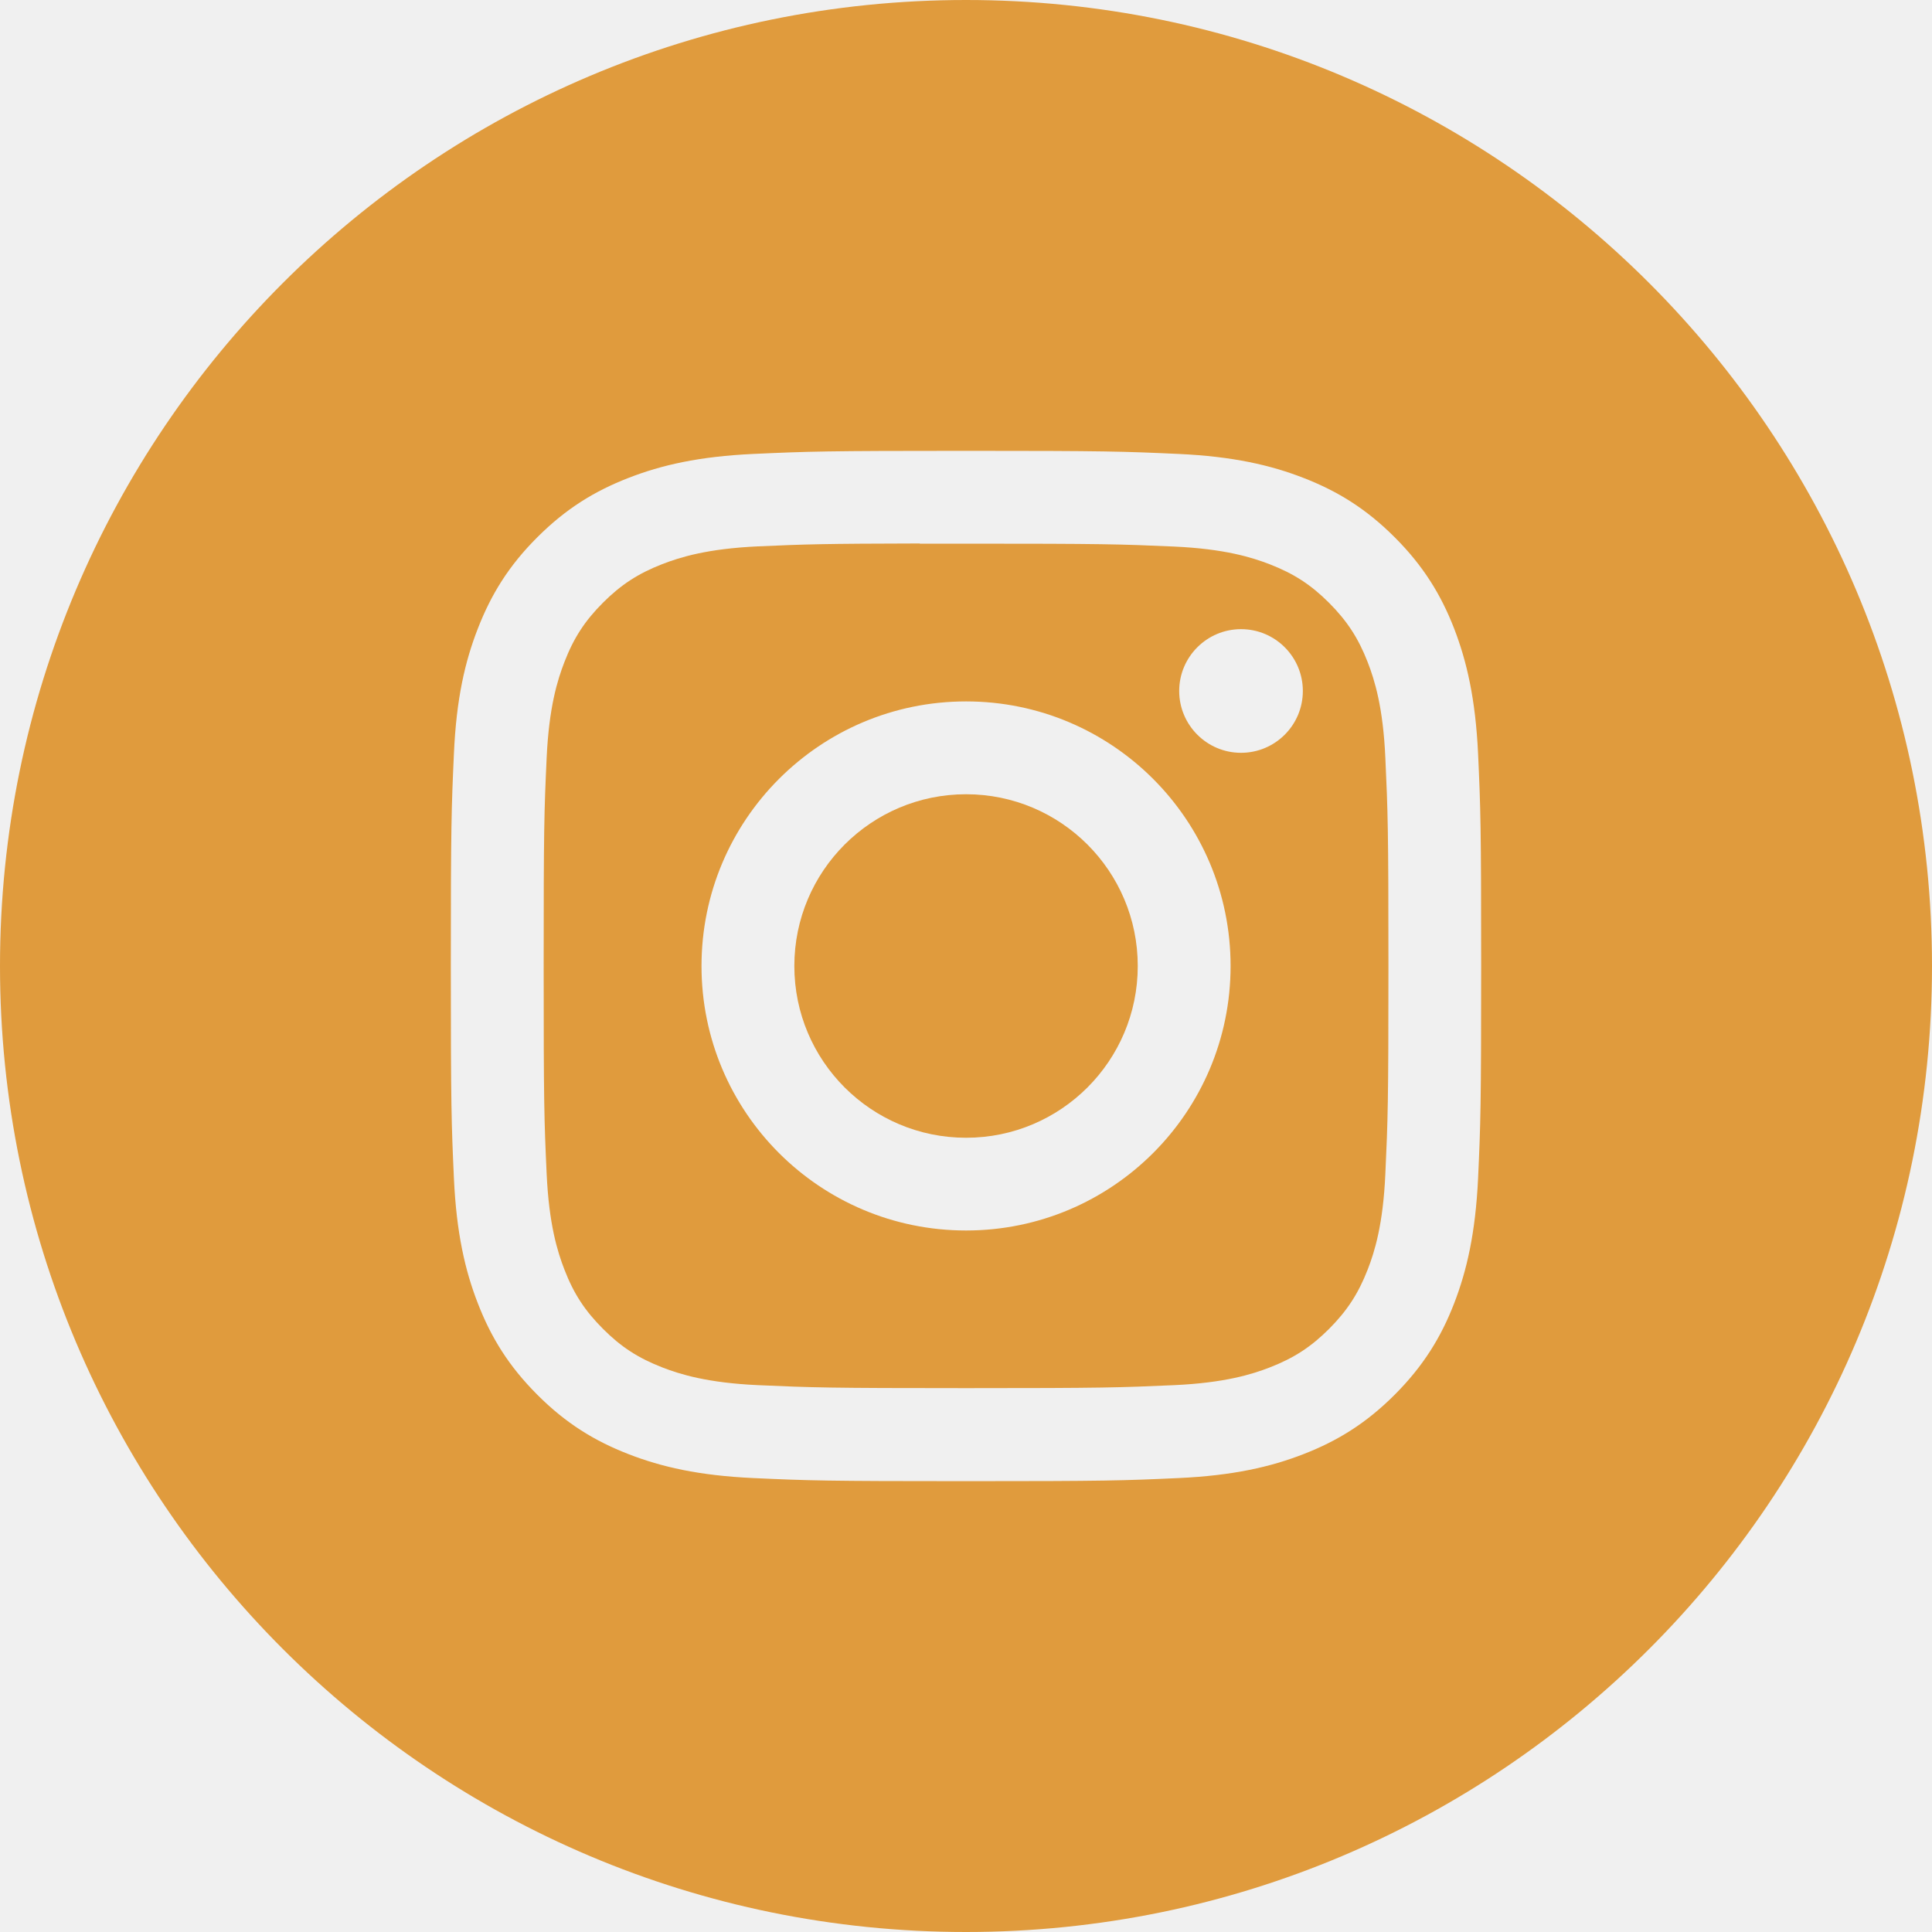
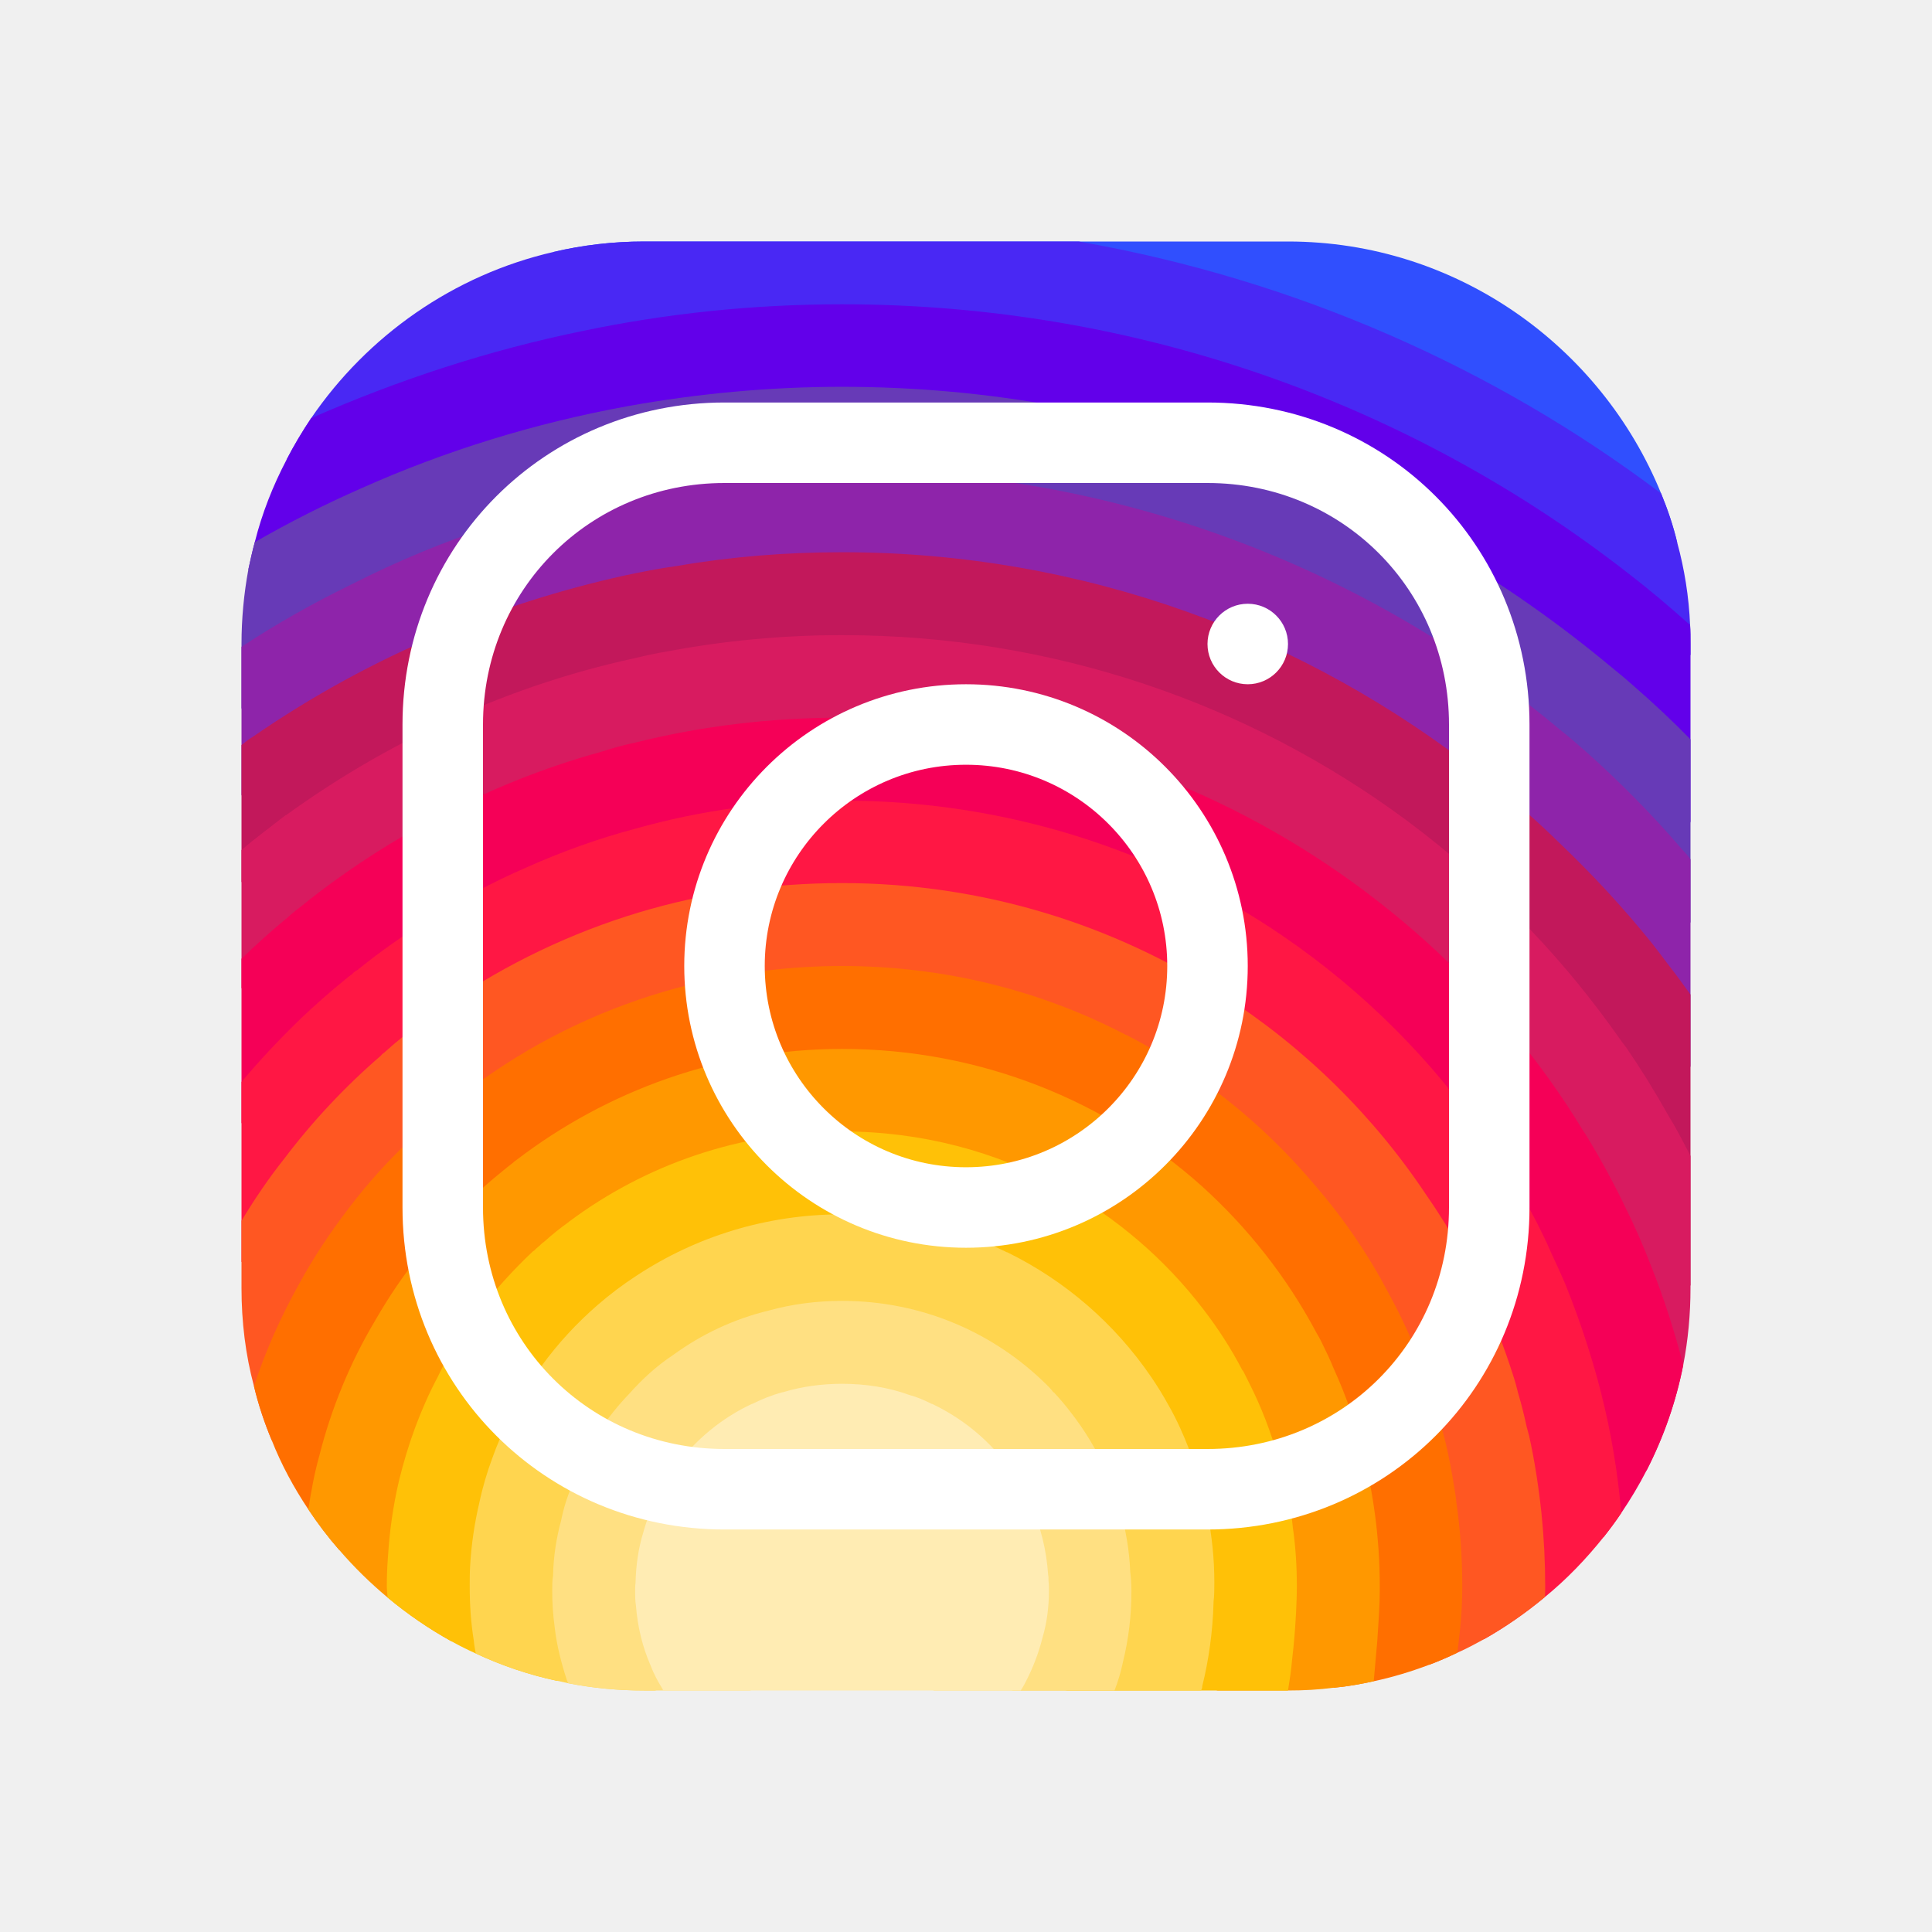
- <svg xmlns="http://www.w3.org/2000/svg" width="20" height="20" viewBox="0 0 20 20" fill="none">
-   <path fill-rule="evenodd" clip-rule="evenodd" d="M0 10C0 4.477 4.477 0 10 0C15.523 0 20 4.477 20 10C20 15.523 15.523 20 10 20C4.477 20 0 15.523 0 10ZM10.001 4.667C8.552 4.667 8.37 4.673 7.801 4.699C7.234 4.725 6.846 4.815 6.507 4.947C6.156 5.083 5.859 5.265 5.562 5.562C5.265 5.858 5.083 6.156 4.947 6.506C4.814 6.846 4.724 7.233 4.699 7.801C4.673 8.37 4.667 8.552 4.667 10C4.667 11.448 4.673 11.63 4.699 12.199C4.725 12.766 4.815 13.154 4.947 13.493C5.083 13.844 5.265 14.141 5.562 14.438C5.858 14.735 6.156 14.917 6.506 15.053C6.846 15.185 7.233 15.275 7.801 15.301C8.37 15.327 8.551 15.333 10 15.333C11.448 15.333 11.63 15.327 12.198 15.301C12.766 15.275 13.154 15.185 13.494 15.053C13.844 14.917 14.141 14.735 14.438 14.438C14.734 14.141 14.917 13.844 15.053 13.493C15.184 13.154 15.274 12.766 15.301 12.199C15.327 11.63 15.333 11.448 15.333 10C15.333 8.552 15.327 8.37 15.301 7.801C15.274 7.233 15.184 6.846 15.053 6.506C14.917 6.156 14.734 5.858 14.438 5.562C14.141 5.265 13.844 5.083 13.493 4.947C13.153 4.815 12.765 4.725 12.198 4.699C11.629 4.673 11.448 4.667 9.999 4.667H10.001Z" fill="#E09B3D" />
-   <path fill-rule="evenodd" clip-rule="evenodd" d="M9.522 5.628C9.664 5.628 9.822 5.628 10.001 5.628C11.425 5.628 11.593 5.633 12.156 5.658C12.676 5.682 12.958 5.769 13.146 5.842C13.395 5.939 13.572 6.054 13.759 6.241C13.945 6.428 14.061 6.605 14.158 6.854C14.231 7.042 14.318 7.324 14.341 7.844C14.367 8.407 14.373 8.575 14.373 9.999C14.373 11.422 14.367 11.591 14.341 12.153C14.318 12.673 14.231 12.956 14.158 13.143C14.061 13.392 13.945 13.569 13.759 13.756C13.572 13.943 13.395 14.058 13.146 14.155C12.958 14.228 12.676 14.315 12.156 14.339C11.593 14.364 11.425 14.37 10.001 14.37C8.576 14.37 8.408 14.364 7.845 14.339C7.325 14.315 7.043 14.228 6.855 14.155C6.606 14.058 6.428 13.943 6.242 13.756C6.055 13.569 5.939 13.392 5.843 13.143C5.77 12.955 5.683 12.673 5.659 12.153C5.633 11.591 5.628 11.422 5.628 9.998C5.628 8.573 5.633 8.405 5.659 7.843C5.683 7.323 5.77 7.041 5.843 6.853C5.939 6.604 6.055 6.426 6.242 6.239C6.428 6.053 6.606 5.937 6.855 5.84C7.043 5.767 7.325 5.68 7.845 5.656C8.337 5.634 8.528 5.628 9.522 5.626V5.628ZM12.847 6.513C12.494 6.513 12.207 6.8 12.207 7.153C12.207 7.506 12.494 7.793 12.847 7.793C13.201 7.793 13.487 7.506 13.487 7.153C13.487 6.8 13.201 6.513 12.847 6.513ZM10.001 7.261C8.488 7.261 7.262 8.487 7.262 10C7.262 11.513 8.488 12.738 10.001 12.738C11.513 12.738 12.739 11.513 12.739 10C12.739 8.487 11.513 7.261 10.001 7.261Z" fill="#E09B3D" />
-   <path fill-rule="evenodd" clip-rule="evenodd" d="M10.001 8.222C10.982 8.222 11.778 9.018 11.778 10C11.778 10.982 10.982 11.778 10.001 11.778C9.019 11.778 8.223 10.982 8.223 10C8.223 9.018 9.019 8.222 10.001 8.222Z" fill="#E09B3D" />
+ <svg xmlns="http://www.w3.org/2000/svg" viewBox="0 0 48 48" width="96px" height="96px">
+   <path fill="#304ffe" d="M41.67,13.48c-0.4,0.26-0.97,0.5-1.21,0.77c-0.09,0.09-0.14,0.19-0.12,0.29v1.03l-0.3,1.01l-0.3,1l-0.33,1.1 l-0.68,2.25l-0.66,2.22l-0.5,1.67c0,0.26-0.01,0.52-0.03,0.77c-0.07,0.96-0.27,1.88-0.59,2.74c-0.19,0.53-0.42,1.04-0.7,1.52 c-0.1,0.19-0.22,0.38-0.34,0.56c-0.4,0.63-0.88,1.21-1.41,1.72c-0.41,0.41-0.86,0.79-1.35,1.11c0,0,0,0-0.01,0 c-0.08,0.07-0.17,0.13-0.27,0.18c-0.31,0.21-0.64,0.39-0.98,0.55c-0.23,0.12-0.46,0.22-0.7,0.31c-0.05,0.03-0.11,0.05-0.16,0.07 c-0.57,0.27-1.23,0.45-1.89,0.54c-0.04,0.01-0.07,0.01-0.11,0.02c-0.4,0.07-0.79,0.13-1.19,0.16c-0.18,0.02-0.37,0.03-0.55,0.03 l-0.71-0.04l-3.42-0.18c0-0.01-0.01,0-0.01,0l-1.72-0.09c-0.13,0-0.27,0-0.4-0.01c-0.54-0.02-1.06-0.08-1.58-0.19 c-0.01,0-0.01,0-0.01,0c-0.95-0.18-1.86-0.5-2.71-0.93c-0.47-0.24-0.93-0.51-1.36-0.82c-0.18-0.13-0.35-0.27-0.52-0.42 c-0.48-0.4-0.91-0.83-1.31-1.27c-0.06-0.06-0.11-0.12-0.16-0.18c-0.06-0.06-0.12-0.13-0.17-0.19c-0.38-0.48-0.7-0.97-0.96-1.49 c-0.24-0.46-0.43-0.95-0.58-1.49c-0.06-0.19-0.11-0.37-0.15-0.57c-0.01-0.01-0.02-0.03-0.02-0.05c-0.1-0.41-0.19-0.84-0.24-1.27 c-0.06-0.33-0.09-0.66-0.09-1c-0.02-0.13-0.02-0.27-0.02-0.4l1.91-2.95l1.87-2.88l0.85-1.31l0.77-1.18l0.26-0.41v-1.03 c0.02-0.23,0.03-0.47,0.02-0.69c-0.01-0.7-0.15-1.38-0.38-2.03c-0.22-0.69-0.53-1.34-0.85-1.94c-0.38-0.69-0.78-1.31-1.11-1.87 C14,7.4,13.66,6.73,13.75,6.26C14.47,6.09,15.23,6,16,6h16c4.18,0,7.78,2.6,9.27,6.26C41.43,12.65,41.57,13.06,41.67,13.48z" />
+   <path fill="#4928f4" d="M42,16v0.27l-1.38,0.8l-0.88,0.51l-0.97,0.56l-1.94,1.13l-1.9,1.1l-1.94,1.12l-0.77,0.45 c0,0.48-0.12,0.92-0.34,1.32c-0.31,0.58-0.83,1.06-1.49,1.47c-0.67,0.41-1.49,0.74-2.41,0.98c0,0,0-0.01-0.01,0 c-3.56,0.92-8.42,0.5-10.78-1.26c-0.66-0.49-1.12-1.09-1.32-1.78c-0.06-0.23-0.09-0.48-0.09-0.73v-7.19 c0.01-0.15-0.09-0.3-0.27-0.45c-0.54-0.43-1.81-0.84-3.23-1.25c-1.11-0.31-2.3-0.62-3.3-0.92c-0.79-0.24-1.46-0.48-1.86-0.71 c0.18-0.35,0.39-0.7,0.61-1.03c1.4-2.05,3.54-3.56,6.02-4.13C14.47,6.09,15.23,6,16,6h10.8c5.37,0.94,10.32,3.13,14.47,6.26 c0.16,0.39,0.3,0.8,0.4,1.22c0.18,0.66,0.29,1.34,0.32,2.05C42,15.68,42,15.84,42,16z" />
+   <path fill="#6200ea" d="M42,16v4.41l-0.22,0.68l-0.75,2.33l-0.78,2.4l-0.41,1.28l-0.38,1.19l-0.37,1.13l-0.36,1.12l-0.19,0.59 l-0.25,0.78c0,0.76-0.02,1.43-0.07,2c-0.01,0.06-0.02,0.12-0.02,0.18c-0.06,0.53-0.14,0.98-0.27,1.36 c-0.01,0.06-0.03,0.12-0.05,0.17c-0.26,0.72-0.65,1.18-1.23,1.48c-0.14,0.08-0.3,0.14-0.47,0.2c-0.53,0.18-1.2,0.27-2.02,0.32 c-0.6,0.04-1.29,0.05-2.07,0.05H31.4l-1.19-0.05L30,37.61l-2.17-0.09l-2.2-0.09l-7.25-0.3l-1.88-0.08h-0.26 c-0.78-0.01-1.45-0.06-2.03-0.14c-0.84-0.13-1.49-0.35-1.98-0.68c-0.7-0.45-1.11-1.11-1.35-2.03c-0.06-0.22-0.11-0.45-0.14-0.7 c-0.1-0.58-0.15-1.25-0.18-2c0-0.15,0-0.3-0.01-0.46c-0.01-0.01,0-0.01,0-0.01v-0.58c-0.01-0.29-0.01-0.59-0.01-0.9l0.05-1.61 l0.03-1.15l0.04-1.34v-0.19l0.07-2.46l0.07-2.46l0.07-2.31l0.06-2.27l0.02-0.6c0-0.31-1.05-0.49-2.22-0.64 c-0.93-0.12-1.95-0.23-2.56-0.37c0.05-0.23,0.1-0.46,0.16-0.68c0.18-0.72,0.45-1.4,0.79-2.05c0.18-0.35,0.39-0.7,0.61-1.03 c2.16-0.95,4.41-1.69,6.76-2.17c2.06-0.43,4.21-0.66,6.43-0.66c7.36,0,14.16,2.49,19.54,6.69c0.52,0.4,1.03,0.83,1.53,1.28 C42,15.68,42,15.84,42,16z" />
+   <path fill="#673ab7" d="M42,18.37v4.54l-0.55,1.06l-1.05,2.05l-0.56,1.08l-0.51,0.99l-0.22,0.43c0,0.31,0,0.61-0.02,0.9 c0,0.43-0.02,0.84-0.05,1.22c-0.04,0.45-0.1,0.86-0.16,1.24c-0.15,0.79-0.36,1.47-0.66,2.03c-0.04,0.07-0.08,0.14-0.12,0.2 c-0.11,0.18-0.24,0.35-0.38,0.51c-0.18,0.22-0.38,0.41-0.61,0.57c-0.34,0.26-0.74,0.47-1.2,0.63c-0.57,0.21-1.23,0.35-2.01,0.43 c-0.51,0.05-1.07,0.08-1.68,0.08l-0.42,0.02l-2.08,0.12h-0.01L27.5,36.6l-2.25,0.13l-3.1,0.18l-3.77,0.22l-0.55,0.03 c-0.51,0-0.99-0.03-1.45-0.09c-0.05-0.01-0.09-0.02-0.14-0.02c-0.68-0.11-1.3-0.29-1.86-0.54c-0.68-0.3-1.27-0.7-1.77-1.18 c-0.44-0.43-0.82-0.92-1.13-1.47c-0.07-0.13-0.14-0.25-0.2-0.39c-0.3-0.59-0.54-1.25-0.72-1.97c-0.03-0.12-0.06-0.25-0.08-0.38 c-0.06-0.23-0.11-0.47-0.14-0.72c-0.11-0.64-0.17-1.32-0.2-2.03v-0.01c-0.01-0.29-0.02-0.57-0.02-0.87l-0.49-1.17l-0.07-0.18 L9.5,25.99L8.75,24.2l-0.12-0.29l-0.72-1.73l-0.8-1.93c0,0,0,0-0.01,0L6.29,18.3L6,17.59V16c0-0.63,0.06-1.25,0.17-1.85 c0.05-0.23,0.1-0.46,0.16-0.68c0.85-0.49,1.74-0.94,2.65-1.34c2.08-0.93,4.31-1.62,6.62-2.04c1.72-0.31,3.51-0.48,5.32-0.48 c7.31,0,13.94,2.65,19.12,6.97c0.2,0.16,0.39,0.32,0.58,0.49C41.09,17.48,41.55,17.91,42,18.37z" />
+   <path fill="#8e24aa" d="M42,21.35v5.14l-0.57,1.19l-1.08,2.25l-0.01,0.03c0,0.43-0.02,0.82-0.05,1.17c-0.1,1.15-0.38,1.88-0.84,2.33 c-0.33,0.34-0.74,0.53-1.25,0.63c-0.03,0.01-0.07,0.01-0.1,0.02c-0.16,0.03-0.33,0.05-0.51,0.05c-0.62,0.06-1.35,0.02-2.19-0.04 c-0.09,0-0.19-0.01-0.29-0.02c-0.61-0.04-1.26-0.08-1.98-0.11c-0.39-0.01-0.8-0.02-1.22-0.02h-0.02l-1.01,0.08h-0.01l-2.27,0.16 l-2.59,0.2l-0.38,0.03l-3.03,0.22l-1.57,0.12l-1.55,0.11c-0.27,0-0.53,0-0.79-0.01c0,0-0.01-0.01-0.01,0 c-1.13-0.02-2.14-0.09-3.04-0.26c-0.83-0.14-1.56-0.36-2.18-0.69c-0.64-0.31-1.17-0.75-1.6-1.31c-0.41-0.55-0.71-1.24-0.9-2.07 c0-0.01,0-0.01,0-0.01c-0.14-0.67-0.22-1.45-0.22-2.33l-0.15-0.27L9.7,26.35l-0.13-0.22L9.5,25.99l-0.93-1.65l-0.46-0.83 l-0.58-1.03l-1-1.79L6,19.75v-3.68c0.88-0.58,1.79-1.09,2.73-1.55c1.14-0.58,2.32-1.07,3.55-1.47c1.34-0.44,2.74-0.79,4.17-1.02 c1.45-0.24,2.94-0.36,4.47-0.36c6.8,0,13.04,2.43,17.85,6.47c0.22,0.17,0.43,0.36,0.64,0.54c0.84,0.75,1.64,1.56,2.37,2.41 C41.86,21.18,41.94,21.26,42,21.35z" />
+   <path fill="#c2185b" d="M42,24.71v7.23c-0.24-0.14-0.57-0.31-0.98-0.49c-0.22-0.11-0.47-0.22-0.73-0.32 c-0.38-0.17-0.79-0.33-1.25-0.49c-0.1-0.04-0.2-0.07-0.31-0.1c-0.18-0.07-0.37-0.13-0.56-0.19c-0.59-0.18-1.24-0.35-1.92-0.5 c-0.26-0.05-0.53-0.1-0.8-0.14c-0.87-0.15-1.8-0.24-2.77-0.25c-0.08-0.01-0.17-0.01-0.25-0.01l-2.57,0.02l-3.5,0.02h-0.01 l-7.49,0.06c-2.38,0-3.84,0.57-4.72,0.8c0,0-0.01,0-0.01,0.01c-0.93,0.24-1.22,0.09-1.3-1.54c-0.02-0.45-0.03-1.03-0.03-1.74 l-0.56-0.43l-0.98-0.74l-0.6-0.46l-0.12-0.09L8.88,24.1l-0.25-0.19l-0.52-0.4l-0.96-0.72L6,21.91v-3.4 c0.1-0.08,0.19-0.15,0.29-0.21c1.45-1,3-1.85,4.64-2.54c1.46-0.62,3-1.11,4.58-1.46c0.43-0.09,0.87-0.18,1.32-0.24 c1.33-0.23,2.7-0.34,4.09-0.34c6.01,0,11.53,2.09,15.91,5.55c0.66,0.52,1.3,1.07,1.9,1.66c0.82,0.78,1.59,1.61,2.3,2.49 c0.14,0.18,0.28,0.36,0.42,0.55C41.64,24.21,41.82,24.46,42,24.71z" />
+   <path fill="#d81b60" d="M42,28.72V32c0,0.65-0.06,1.29-0.18,1.91c-0.18,0.92-0.49,1.8-0.91,2.62c-0.22,0.05-0.47,0.05-0.75,0.01 c-0.63-0.11-1.37-0.44-2.17-0.87c-0.04-0.01-0.08-0.03-0.11-0.05c-0.25-0.13-0.51-0.27-0.77-0.43c-0.53-0.29-1.09-0.61-1.65-0.91 c-0.12-0.06-0.24-0.12-0.35-0.18c-0.64-0.33-1.3-0.63-1.96-0.86c0,0,0,0-0.01,0c-0.14-0.05-0.29-0.1-0.44-0.14 c-0.57-0.16-1.15-0.26-1.71-0.26l-1.1-0.32l-4.87-1.41c0,0,0,0-0.01,0l-2.99-0.87h-0.01l-1.3-0.38c-3.76,0-6.07,1.6-7.19,0.99 c-0.44-0.23-0.7-0.81-0.79-1.95c-0.03-0.32-0.04-0.68-0.04-1.1l-1.17-0.57l-0.05-0.02h-0.01l-0.84-0.42L9.7,26.35l-0.07-0.03 l-0.17-0.09L7.5,25.28L6,24.55v-3.43c0.17-0.15,0.35-0.29,0.53-0.43c0.19-0.15,0.38-0.29,0.57-0.44c0.01,0,0.01,0,0.01,0 c1.18-0.85,2.43-1.6,3.76-2.22c1.55-0.74,3.2-1.31,4.91-1.68c0.25-0.06,0.51-0.12,0.77-0.16c1.42-0.27,2.88-0.41,4.37-0.41 c5.27,0,10.11,1.71,14.01,4.59c1.13,0.84,2.18,1.77,3.14,2.78c0.79,0.83,1.52,1.73,2.18,2.67c0.05,0.07,0.1,0.14,0.15,0.2 c0.37,0.54,0.71,1.09,1.03,1.66C41.64,28.02,41.82,28.37,42,28.72z" />
+   <path fill="#f50057" d="M41.82,33.91c-0.18,0.92-0.49,1.8-0.91,2.62c-0.19,0.37-0.4,0.72-0.63,1.06c-0.14,0.21-0.29,0.41-0.44,0.6 c-0.36-0.14-0.89-0.34-1.54-0.56c0,0,0,0,0-0.01c-0.49-0.17-1.05-0.35-1.65-0.52c-0.17-0.05-0.34-0.1-0.52-0.15 c-0.71-0.19-1.45-0.36-2.17-0.46c-0.6-0.1-1.19-0.16-1.74-0.16l-0.46-0.13h-0.01l-2.42-0.7l-1.49-0.43l-1.66-0.48h-0.01l-0.54-0.15 l-6.53-1.88l-1.88-0.54l-1.4-0.33l-2.28-0.54l-0.28-0.07c0,0,0,0-0.01,0l-2.29-0.53c0-0.01,0-0.01,0-0.01l-0.41-0.09l-0.21-0.05 l-1.67-0.39l-0.19-0.05l-1.42-1.17L6,27.9v-4.08c0.37-0.36,0.75-0.7,1.15-1.03c0.12-0.11,0.25-0.21,0.38-0.31 c0.12-0.1,0.25-0.2,0.38-0.3c0.91-0.69,1.87-1.31,2.89-1.84c1.3-0.7,2.68-1.26,4.13-1.66c0.28-0.09,0.56-0.17,0.85-0.23 c1.64-0.41,3.36-0.62,5.14-0.62c4.47,0,8.63,1.35,12.07,3.66c1.71,1.15,3.25,2.53,4.55,4.1c0.66,0.79,1.26,1.62,1.79,2.5 c0.05,0.07,0.09,0.13,0.13,0.2c0.32,0.53,0.62,1.08,0.89,1.64c0.25,0.5,0.47,1,0.67,1.52C41.34,32.25,41.6,33.07,41.82,33.91z" />
+   <path fill="#ff1744" d="M40.28,37.59c-0.14,0.21-0.29,0.41-0.44,0.6c-0.44,0.55-0.92,1.05-1.46,1.49c-0.47,0.39-0.97,0.74-1.5,1.04 c-0.2-0.05-0.4-0.11-0.61-0.19c-0.66-0.23-1.35-0.61-1.99-1.01c-0.96-0.61-1.79-1.27-2.16-1.57c-0.14-0.12-0.21-0.18-0.21-0.18 l-1.7-0.15L30,37.6l-2.2-0.19l-2.28-0.2l-3.37-0.3l-5.34-0.47l-0.02-0.01l-1.88-0.91l-1.9-0.92l-1.53-0.74l-0.33-0.16l-0.41-0.2 l-1.42-0.69L7.43,31.9l-0.59-0.29L6,31.35v-4.47c0.47-0.56,0.97-1.09,1.5-1.6c0.34-0.32,0.7-0.64,1.07-0.94 c0.06-0.05,0.12-0.1,0.18-0.14c0.04-0.05,0.09-0.08,0.13-0.1c0.59-0.48,1.21-0.91,1.85-1.3c0.74-0.47,1.52-0.89,2.33-1.24 c0.87-0.39,1.78-0.72,2.72-0.97c1.63-0.46,3.36-0.7,5.14-0.7c4.08,0,7.85,1.24,10.96,3.37c1.99,1.36,3.71,3.08,5.07,5.07 c0.45,0.64,0.85,1.32,1.22,2.02c0.13,0.26,0.26,0.52,0.37,0.78c0.12,0.25,0.23,0.5,0.34,0.75c0.21,0.52,0.4,1.04,0.57,1.58 c0.32,1,0.56,2.02,0.71,3.08C40.21,36.89,40.25,37.24,40.28,37.59z" />
+   <path fill="#ff5722" d="M38.39,39.42c0,0.08,0,0.17-0.01,0.26c-0.47,0.39-0.97,0.74-1.5,1.04c-0.22,0.12-0.44,0.24-0.67,0.34 c-0.23,0.11-0.46,0.21-0.7,0.3c-0.34-0.18-0.8-0.4-1.29-0.61c-0.69-0.31-1.44-0.59-2.02-0.68c-0.14-0.03-0.27-0.04-0.39-0.04 l-1.64-0.21h-0.02l-2.04-0.27l-2.06-0.27l-0.96-0.12l-7.56-0.98c-0.49,0-1.01-0.03-1.55-0.1c-0.66-0.06-1.35-0.16-2.04-0.3 c-0.68-0.12-1.37-0.28-2.03-0.45c-0.69-0.16-1.37-0.35-2-0.53c-0.73-0.22-1.41-0.43-1.98-0.62c-0.47-0.15-0.87-0.29-1.18-0.4 c-0.18-0.43-0.33-0.88-0.44-1.34C6.1,33.66,6,32.84,6,32v-1.67c0.32-0.53,0.67-1.05,1.06-1.54c0.71-0.94,1.52-1.8,2.4-2.56 c0.03-0.04,0.07-0.07,0.1-0.09l0.01-0.01c0.31-0.28,0.63-0.53,0.97-0.77c0.04-0.04,0.08-0.07,0.12-0.1 c0.16-0.12,0.33-0.24,0.51-0.35c1.43-0.97,3.01-1.73,4.7-2.24c1.6-0.48,3.29-0.73,5.05-0.73c3.49,0,6.75,1.03,9.47,2.79 c2.01,1.29,3.74,2.99,5.06,4.98c0.16,0.23,0.31,0.46,0.46,0.7c0.69,1.17,1.26,2.43,1.68,3.75c0.05,0.15,0.09,0.3,0.13,0.46 c0.08,0.27,0.15,0.55,0.21,0.83c0.02,0.07,0.04,0.14,0.06,0.22c0.14,0.63,0.24,1.29,0.31,1.95c0,0.01,0,0.01,0,0.01 C38.36,38.22,38.39,38.82,38.39,39.42z" />
+   <path fill="#ff6f00" d="M36.33,39.42c0,0.35-0.02,0.73-0.06,1.11c-0.02,0.18-0.04,0.36-0.06,0.53c-0.23,0.11-0.46,0.21-0.7,0.3 c-0.45,0.17-0.91,0.31-1.38,0.41c-0.32,0.07-0.65,0.13-0.98,0.16h-0.01c-0.31-0.19-0.67-0.42-1.04-0.68 c-0.67-0.47-1.37-1-1.93-1.43c-0.01-0.01-0.01-0.01-0.02-0.02c-0.59-0.45-1.01-0.79-1.01-0.79l-1.06,0.04l-2.04,0.07l-0.95,0.04 l-3.82,0.14l-3.23,0.12c-0.21,0.01-0.46,0.01-0.77,0h-0.01c-0.42-0.01-0.92-0.04-1.47-0.09c-0.64-0.05-1.34-0.11-2.05-0.18 c-0.69-0.08-1.39-0.16-2.06-0.24c-0.74-0.08-1.44-0.17-2.04-0.25c-0.47-0.06-0.88-0.11-1.21-0.15c-0.28-0.32-0.53-0.65-0.77-1.01 c-0.36-0.54-0.67-1.11-0.91-1.72c-0.18-0.43-0.33-0.88-0.44-1.34c0.29-0.89,0.67-1.73,1.12-2.54c0.36-0.66,0.78-1.29,1.24-1.89 c0.45-0.59,0.94-1.14,1.47-1.64v-0.01c0.15-0.15,0.3-0.29,0.45-0.42c0.28-0.26,0.57-0.5,0.87-0.73h0.01 c0.01-0.02,0.02-0.02,0.03-0.03c0.24-0.19,0.49-0.36,0.74-0.53c1.48-1.01,3.15-1.76,4.95-2.2c1.19-0.29,2.44-0.45,3.73-0.45 c2.54,0,4.94,0.61,7.05,1.71h0.01c1.81,0.93,3.41,2.21,4.7,3.75c0.71,0.82,1.32,1.72,1.82,2.67c0.35,0.64,0.65,1.31,0.9,1.99 c0.02,0.06,0.04,0.11,0.06,0.16c0.17,0.5,0.32,1.02,0.45,1.54c0.09,0.37,0.16,0.75,0.22,1.13c0.02,0.12,0.04,0.23,0.05,0.35 C36.28,37.99,36.33,38.7,36.33,39.42z" />
+   <path fill="#ff9800" d="M34.28,39.42v0.1c0,0.34-0.03,0.77-0.06,1.23c-0.03,0.34-0.06,0.69-0.09,1.02c-0.32,0.07-0.65,0.13-0.98,0.16 h-0.01C32.76,41.98,32.39,42,32,42h-1.75l-0.38-0.11l-1.97-0.6l-2-0.6l-4.63-1.39l-2-0.6c0,0-0.83,0.33-2,0.72h-0.01 c-0.45,0.15-0.94,0.31-1.46,0.47c-0.65,0.19-1.34,0.38-2.02,0.53c-0.7,0.16-1.39,0.28-2.01,0.33c-0.19,0.02-0.38,0.03-0.55,0.03 c-0.56-0.31-1.1-0.68-1.59-1.09c-0.43-0.36-0.83-0.75-1.2-1.18c-0.28-0.32-0.53-0.65-0.77-1.01c0.07-0.45,0.15-0.89,0.27-1.32 c0.3-1.19,0.77-2.33,1.39-3.37c0.34-0.59,0.72-1.16,1.16-1.69c0.01-0.03,0.04-0.06,0.07-0.08c-0.01-0.01,0-0.01,0-0.01 c0.13-0.17,0.27-0.33,0.41-0.48c0-0.01,0-0.01,0-0.01c0.41-0.44,0.83-0.86,1.29-1.25c0.16-0.13,0.31-0.26,0.48-0.39 c0.03-0.03,0.06-0.05,0.1-0.08c2.25-1.72,5.06-2.76,8.09-2.76c3.44,0,6.57,1.29,8.94,3.41c1.14,1.03,2.11,2.26,2.84,3.63 c0.06,0.1,0.12,0.21,0.17,0.32c0.09,0.18,0.18,0.37,0.26,0.57c0.33,0.72,0.59,1.48,0.77,2.26c0.02,0.08,0.04,0.16,0.06,0.24 c0.08,0.37,0.15,0.75,0.2,1.13C34.24,38.21,34.28,38.81,34.28,39.42z" />
+   <path fill="#ffc107" d="M32.22,39.42c0,0.2-0.01,0.42-0.02,0.65c-0.02,0.37-0.05,0.77-0.1,1.18c-0.02,0.25-0.06,0.5-0.1,0.75h-5.48 l-1.06-0.17l-4.14-0.66l-0.59-0.09l-1.35-0.22c-0.59,0-1.87,0.26-3.22,0.51c-0.71,0.13-1.43,0.27-2.08,0.36 c-0.08,0.01-0.16,0.02-0.23,0.03h-0.01c-0.7-0.15-1.38-0.38-2.02-0.68c-0.2-0.09-0.4-0.19-0.6-0.3c-0.56-0.31-1.1-0.68-1.59-1.09 c-0.01-0.12-0.02-0.22-0.02-0.27c0-0.26,0.01-0.51,0.03-0.76c0.04-0.64,0.13-1.26,0.27-1.86c0.22-0.91,0.54-1.79,0.97-2.6 c0.08-0.17,0.17-0.34,0.27-0.5c0.04-0.08,0.09-0.15,0.13-0.23c0.18-0.29,0.38-0.57,0.58-0.85c0.42-0.55,0.89-1.07,1.39-1.54 c0.01,0,0.01,0,0.01,0c0.04-0.04,0.08-0.08,0.12-0.11c0.05-0.04,0.09-0.09,0.14-0.12c0.2-0.18,0.4-0.34,0.61-0.49 c0-0.01,0.01-0.01,0.01-0.01c1.89-1.41,4.23-2.24,6.78-2.24c1.98,0,3.82,0.5,5.43,1.38h0.01c1.38,0.76,2.58,1.79,3.53,3.03 c0.37,0.48,0.7,0.99,0.98,1.53h0.01c0.05,0.1,0.1,0.2,0.15,0.3c0.3,0.59,0.54,1.21,0.72,1.85h0.01c0.01,0.05,0.03,0.1,0.04,0.15 c0.12,0.43,0.22,0.87,0.29,1.32c0.01,0.09,0.02,0.19,0.03,0.28C32.19,38.43,32.22,38.92,32.22,39.42z" />
+   <path fill="#ffd54f" d="M30.17,39.31c0,0.16,0,0.33-0.02,0.49v0.01c0,0.01,0,0.01,0,0.01c-0.02,0.72-0.12,1.43-0.28,2.07 c0,0.04-0.01,0.07-0.03,0.11h-4.67l-3.85-0.83l-0.51-0.11l-0.08,0.02l-4.27,0.88L16.27,42H16c-0.64,0-1.27-0.06-1.88-0.18 c-0.09-0.02-0.18-0.04-0.27-0.06h-0.01c-0.7-0.15-1.38-0.38-2.02-0.68c-0.02-0.11-0.04-0.22-0.05-0.33 c-0.07-0.43-0.1-0.88-0.1-1.33c0-0.17,0-0.34,0.01-0.51c0.03-0.54,0.11-1.07,0.23-1.58c0.08-0.38,0.19-0.75,0.32-1.1 c0.11-0.31,0.24-0.61,0.38-0.9c0.12-0.25,0.26-0.49,0.4-0.73c0.14-0.23,0.29-0.45,0.45-0.67c0.4-0.55,0.87-1.06,1.39-1.51 c0.3-0.26,0.63-0.51,0.97-0.73c1.46-0.96,3.21-1.52,5.1-1.52c0.37,0,0.73,0.02,1.08,0.07h0.02c1.07,0.12,2.07,0.42,2.99,0.87 c0.01,0,0.01,0,0.01,0c1.45,0.71,2.68,1.78,3.58,3.1c0.15,0.22,0.3,0.46,0.43,0.7c0.11,0.19,0.21,0.39,0.3,0.59 c0.14,0.31,0.27,0.64,0.38,0.97h0.01c0.11,0.37,0.21,0.74,0.28,1.13v0.01C30.11,38.16,30.17,38.73,30.17,39.31z" />
+   <path fill="#ffe082" d="M28.11,39.52v0.03c0,0.59-0.07,1.17-0.21,1.74c-0.05,0.24-0.12,0.48-0.21,0.71h-4.48l-2.29-0.63L18.63,42H16 c-0.64,0-1.27-0.06-1.88-0.18c-0.02-0.03-0.03-0.06-0.04-0.09c-0.14-0.43-0.25-0.86-0.3-1.31c-0.04-0.29-0.06-0.59-0.06-0.9 c0-0.12,0-0.25,0.02-0.37c0.01-0.47,0.08-0.93,0.2-1.37c0.06-0.3,0.15-0.59,0.27-0.87c0.04-0.14,0.1-0.27,0.17-0.4 c0.15-0.34,0.33-0.67,0.53-0.99c0.22-0.32,0.46-0.62,0.73-0.9c0.32-0.36,0.68-0.69,1.09-0.96c0.7-0.51,1.5-0.89,2.37-1.1 c0.58-0.16,1.19-0.24,1.82-0.24c2,0,3.79,0.8,5.09,2.09c0.05,0.05,0.11,0.11,0.16,0.18h0.01c0.14,0.15,0.27,0.3,0.4,0.47 c0.37,0.47,0.68,0.98,0.92,1.54c0.12,0.26,0.22,0.53,0.3,0.81c0.01,0.04,0.02,0.07,0.03,0.11c0.14,0.49,0.23,1,0.25,1.53 C28.1,39.2,28.11,39.36,28.11,39.52z" />
+   <path fill="#ffecb3" d="M26.06,39.52c0,0.41-0.05,0.8-0.16,1.17c-0.1,0.4-0.25,0.78-0.44,1.14c-0.03,0.06-0.1,0.17-0.1,0.17h-8.88 c-0.01-0.01-0.02-0.03-0.02-0.04c-0.12-0.19-0.22-0.38-0.3-0.59c-0.2-0.46-0.32-0.96-0.36-1.48c-0.02-0.12-0.02-0.25-0.02-0.37 c0-0.06,0-0.13,0.01-0.19c0.01-0.44,0.07-0.86,0.19-1.25c0.1-0.36,0.23-0.69,0.4-1.01c0,0,0.01-0.01,0.01-0.02 c0.12-0.21,0.25-0.42,0.4-0.62c0.49-0.66,1.14-1.2,1.89-1.55c0.01,0,0.01,0,0.01,0c0.24-0.12,0.49-0.22,0.75-0.29c0,0,0,0,0.01,0 c0.46-0.14,0.96-0.21,1.47-0.21c0.59,0,1.16,0.09,1.68,0.28c0.19,0.05,0.37,0.13,0.55,0.22c0,0,0,0,0.01,0 c0.86,0.41,1.59,1.05,2.09,1.85c0.1,0.15,0.19,0.31,0.27,0.48c0.04,0.07,0.08,0.15,0.11,0.22c0.23,0.52,0.37,1.09,0.41,1.69 c0.01,0.05,0.01,0.1,0.01,0.16C26.06,39.36,26.06,39.44,26.06,39.52z" />
+   <g>
+     <path fill="none" stroke="#fff" stroke-linecap="round" stroke-linejoin="round" stroke-miterlimit="10" stroke-width="2" d="M30,11H18c-3.9,0-7,3.1-7,7v12c0,3.9,3.1,7,7,7h12c3.9,0,7-3.1,7-7V18C37,14.1,33.9,11,30,11z" />
+     <circle cx="31" cy="16" r="1" fill="#fff" />
+   </g>
+   <g>
+     <circle cx="24" cy="24" r="6" fill="none" stroke="#fff" stroke-linecap="round" stroke-linejoin="round" stroke-miterlimit="10" stroke-width="2" />
+   </g>
</svg>
